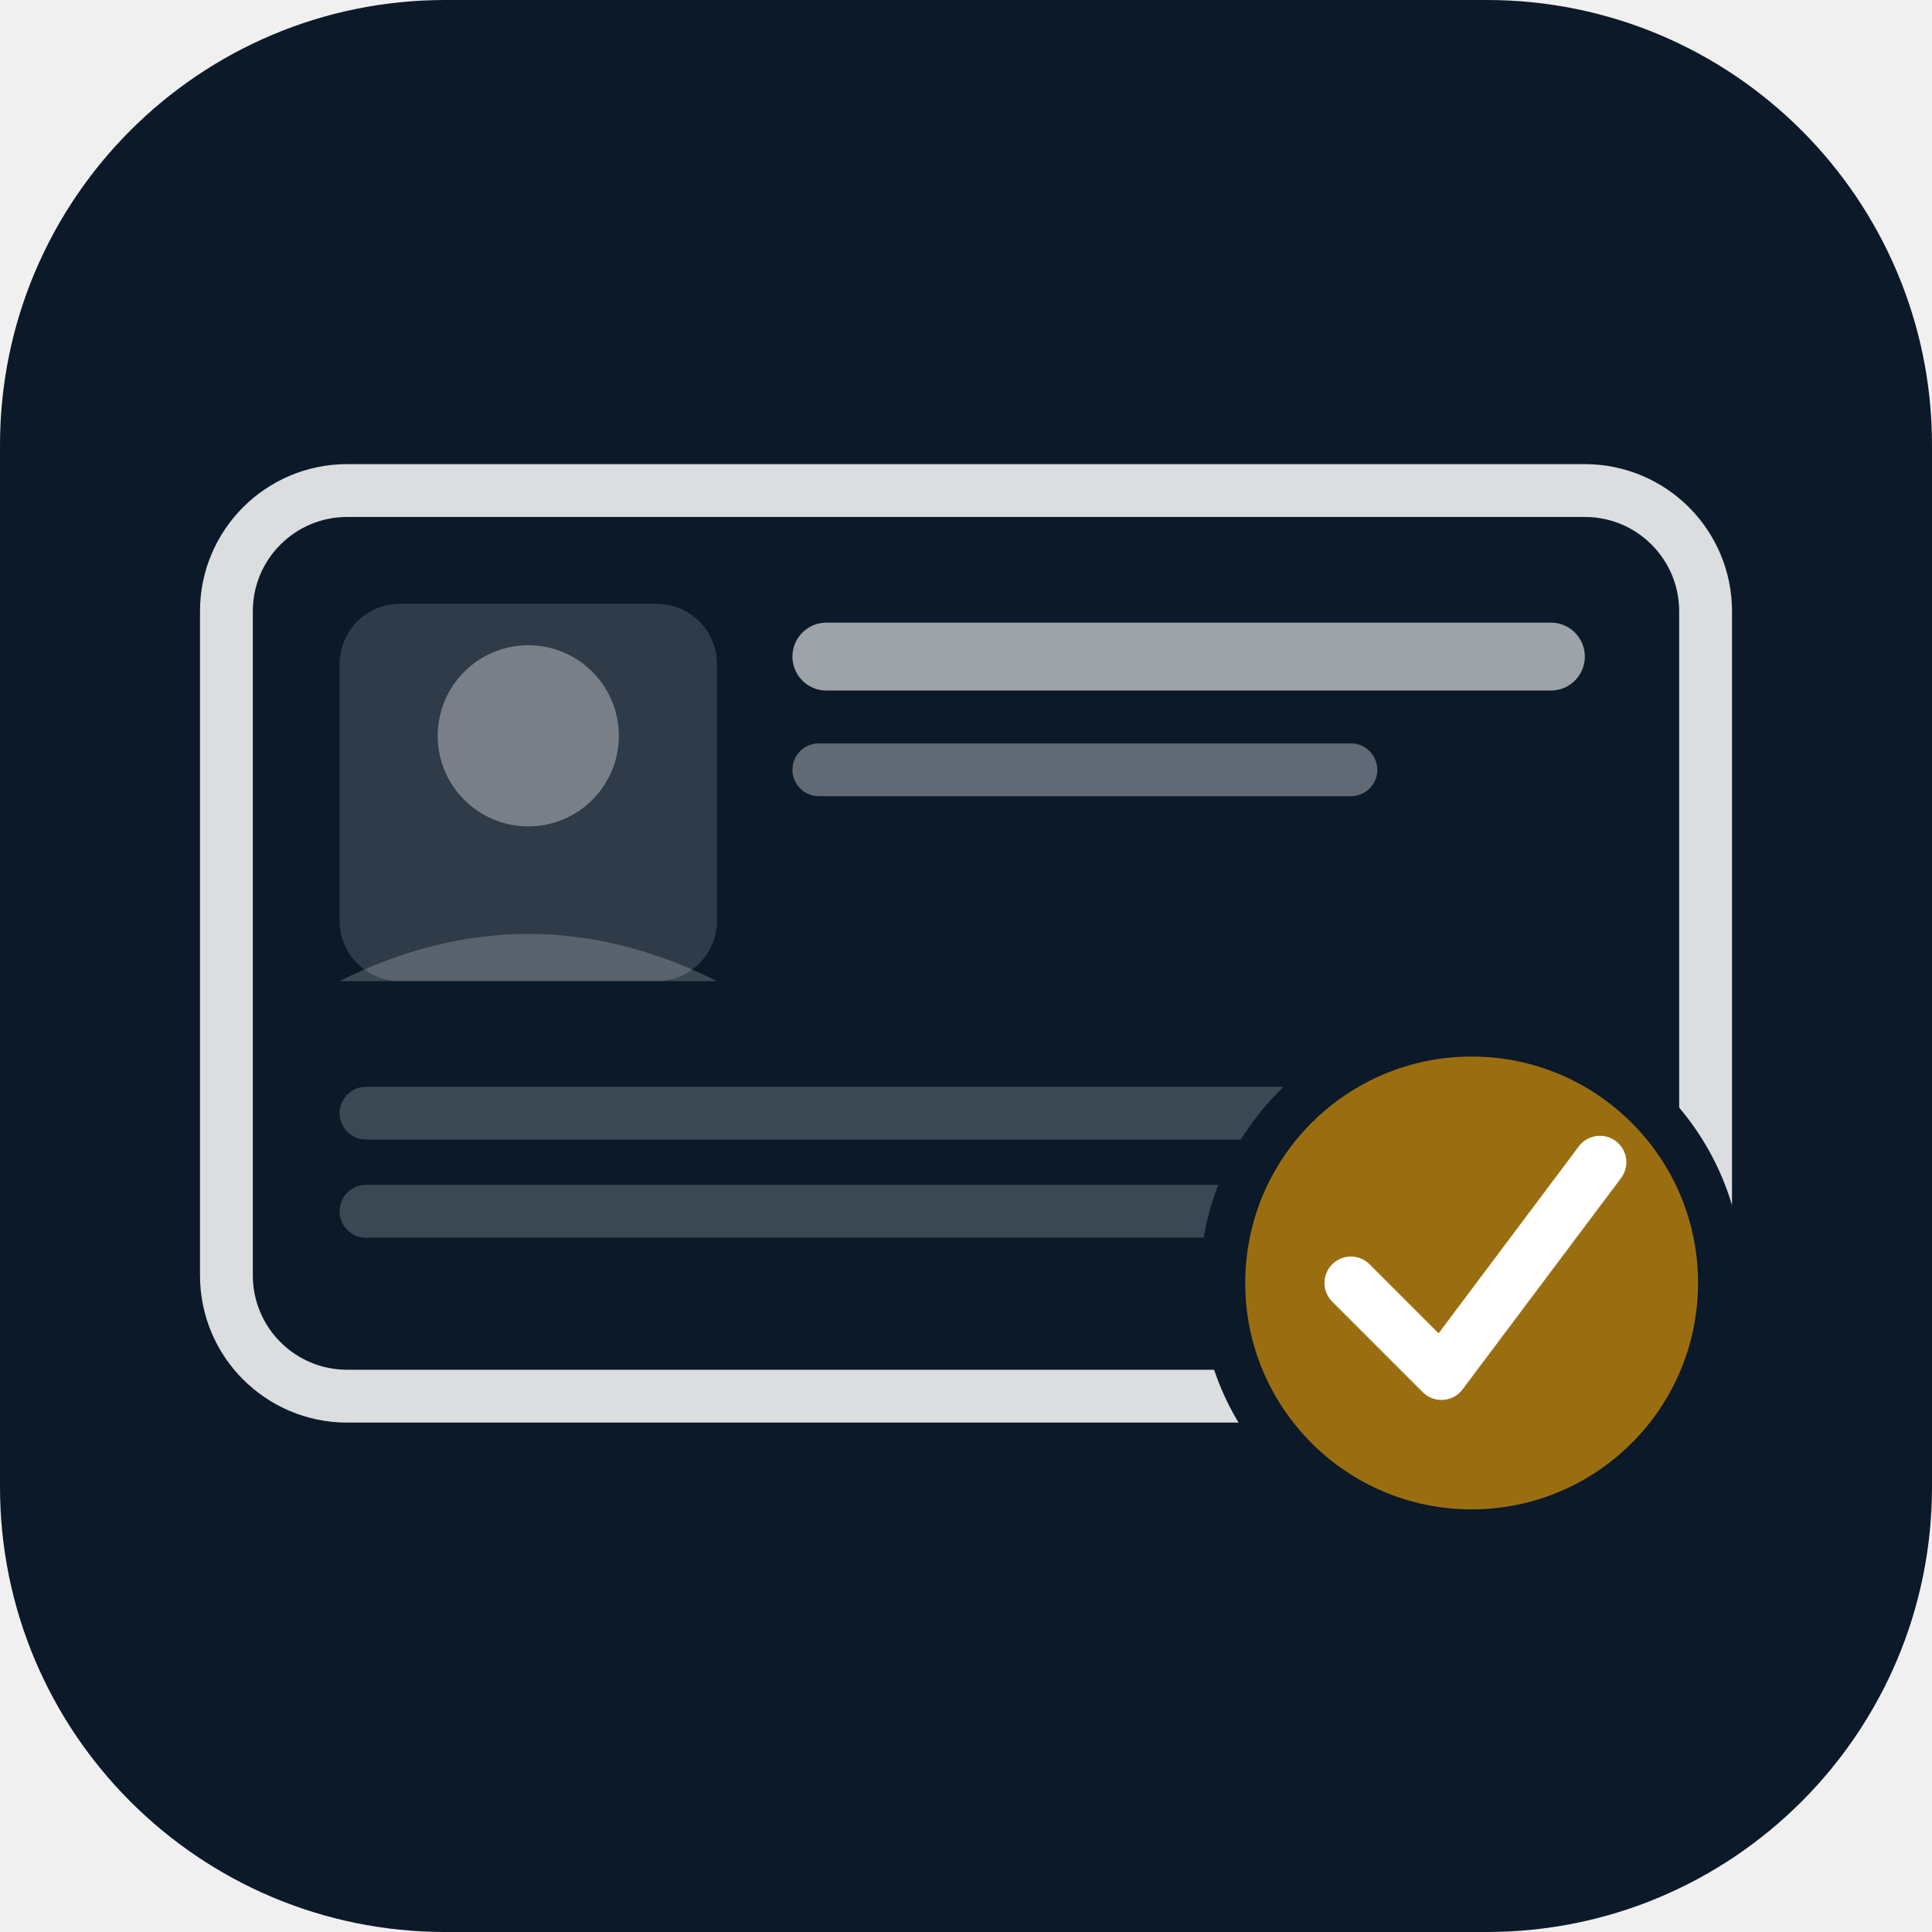
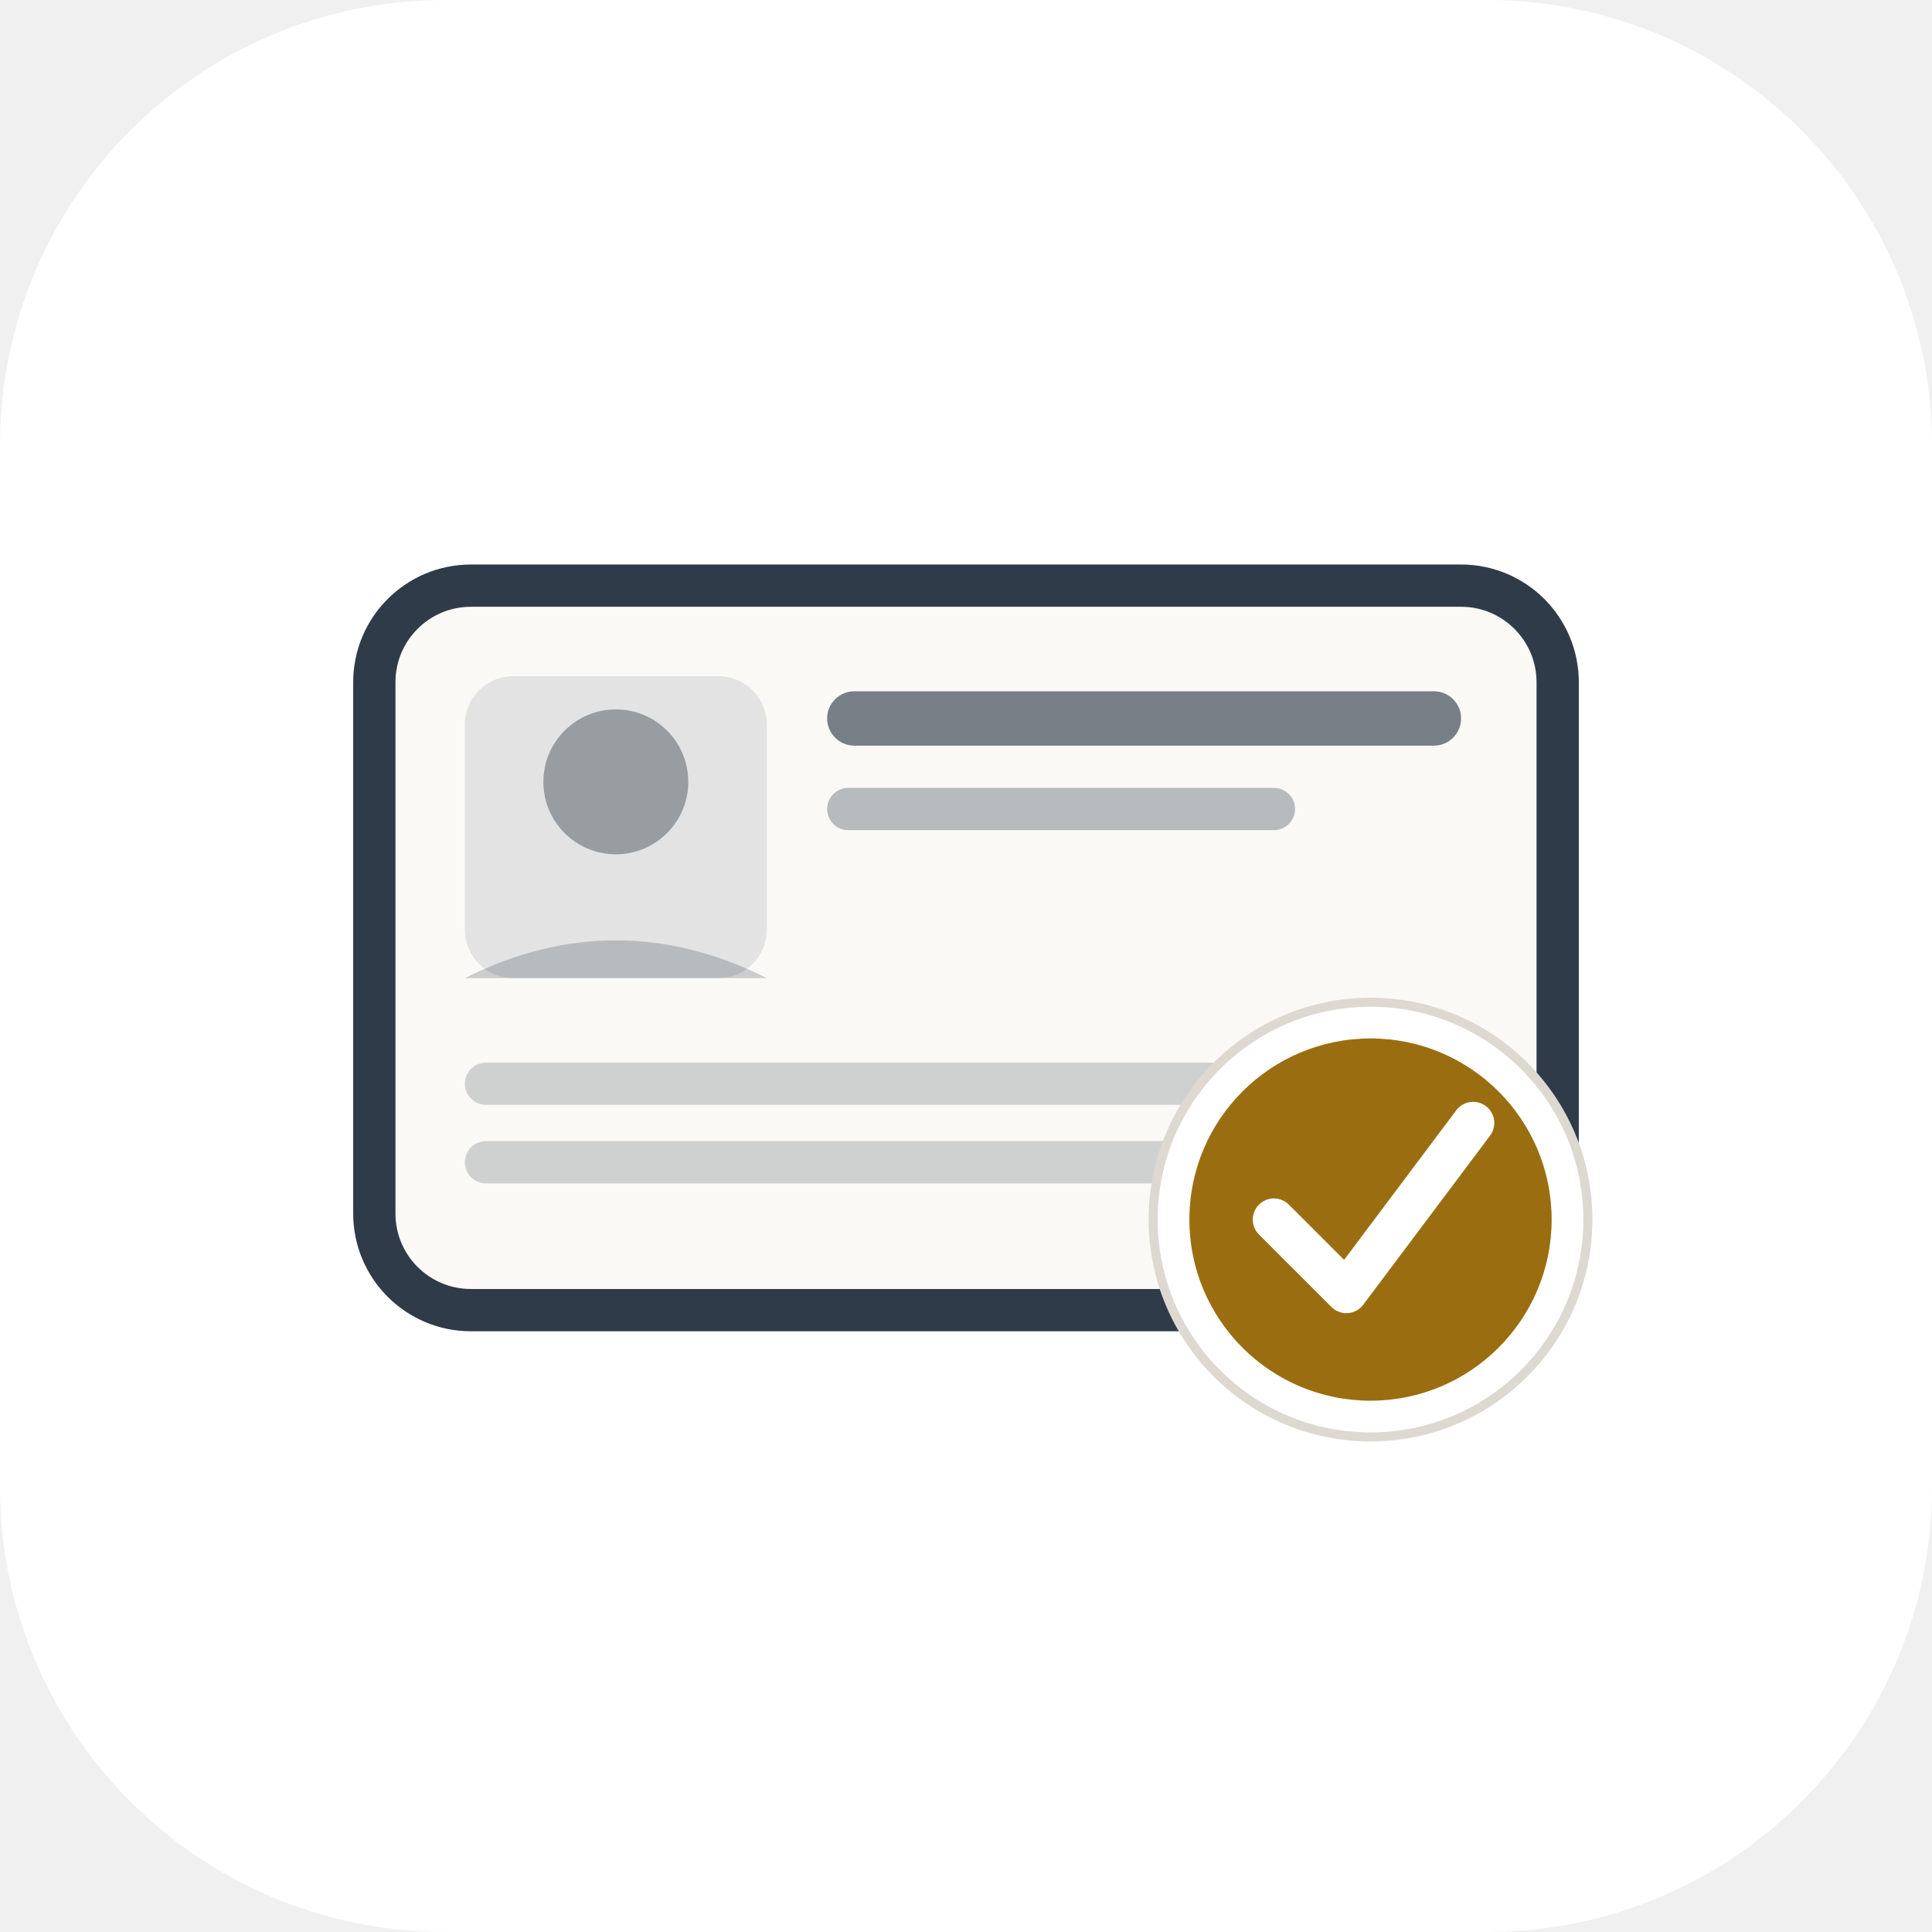
<svg xmlns="http://www.w3.org/2000/svg" viewBox="0 0 512 512">
-   <rect width="512" height="512" rx="118" fill="#0b1929" />
-   <rect x="60" y="130" width="392" height="240" rx="32" fill="none" stroke="#ffffff" stroke-width="14" opacity="0.85" />
-   <rect x="90" y="160" width="100" height="100" rx="16" fill="#ffffff" opacity="0.15" />
-   <circle cx="140" cy="195" r="24" fill="#ffffff" opacity="0.35" />
-   <path d="M90 260 Q140 235 190 260" fill="#ffffff" opacity="0.2" />
-   <rect x="210" y="165" width="210" height="18" rx="9" fill="#ffffff" opacity="0.6" />
-   <rect x="210" y="197" width="155" height="14" rx="7" fill="#ffffff" opacity="0.35" />
-   <rect x="90" y="288" width="332" height="14" rx="7" fill="#ffffff" opacity="0.2" />
-   <rect x="90" y="314" width="250" height="14" rx="7" fill="#ffffff" opacity="0.2" />
-   <circle cx="390" cy="340" r="72" fill="#0b1929" />
-   <circle cx="390" cy="340" r="60" fill="#9a6e10" />
-   <path d="M358 340 L382 364 L424 308" fill="none" stroke="#ffffff" stroke-width="14" stroke-linecap="round" stroke-linejoin="round" />
+   <rect width="512" height="512" rx="118" fill="#ffffff" />
+   <g transform="translate(256,256) scale(0.8) translate(-256,-256)">
+     <rect x="60" y="130" width="392" height="240" rx="32" fill="#f9f8f5" stroke="#0b1929" stroke-width="14" opacity="0.85" />
+     <rect x="90" y="160" width="100" height="100" rx="16" fill="#0b1929" opacity="0.10" />
+     <circle cx="140" cy="195" r="24" fill="#0b1929" opacity="0.35" />
+     <path d="M90 260 Q140 235 190 260" fill="#0b1929" opacity="0.2" />
+     <rect x="210" y="165" width="210" height="18" rx="9" fill="#0b1929" opacity="0.55" />
+     <rect x="210" y="197" width="155" height="14" rx="7" fill="#0b1929" opacity="0.28" />
+     <rect x="90" y="288" width="332" height="14" rx="7" fill="#0b1929" opacity="0.18" />
+     <rect x="90" y="314" width="250" height="14" rx="7" fill="#0b1929" opacity="0.18" />
+     <circle cx="390" cy="340" r="72" fill="#ffffff" stroke="#ddd9d0" stroke-width="3" />
+     <circle cx="390" cy="340" r="60" fill="#9a6e10" />
+     <path d="M358 340 L382 364 L424 308" fill="none" stroke="#ffffff" stroke-width="14" stroke-linecap="round" stroke-linejoin="round" />
+   </g>
</svg>
